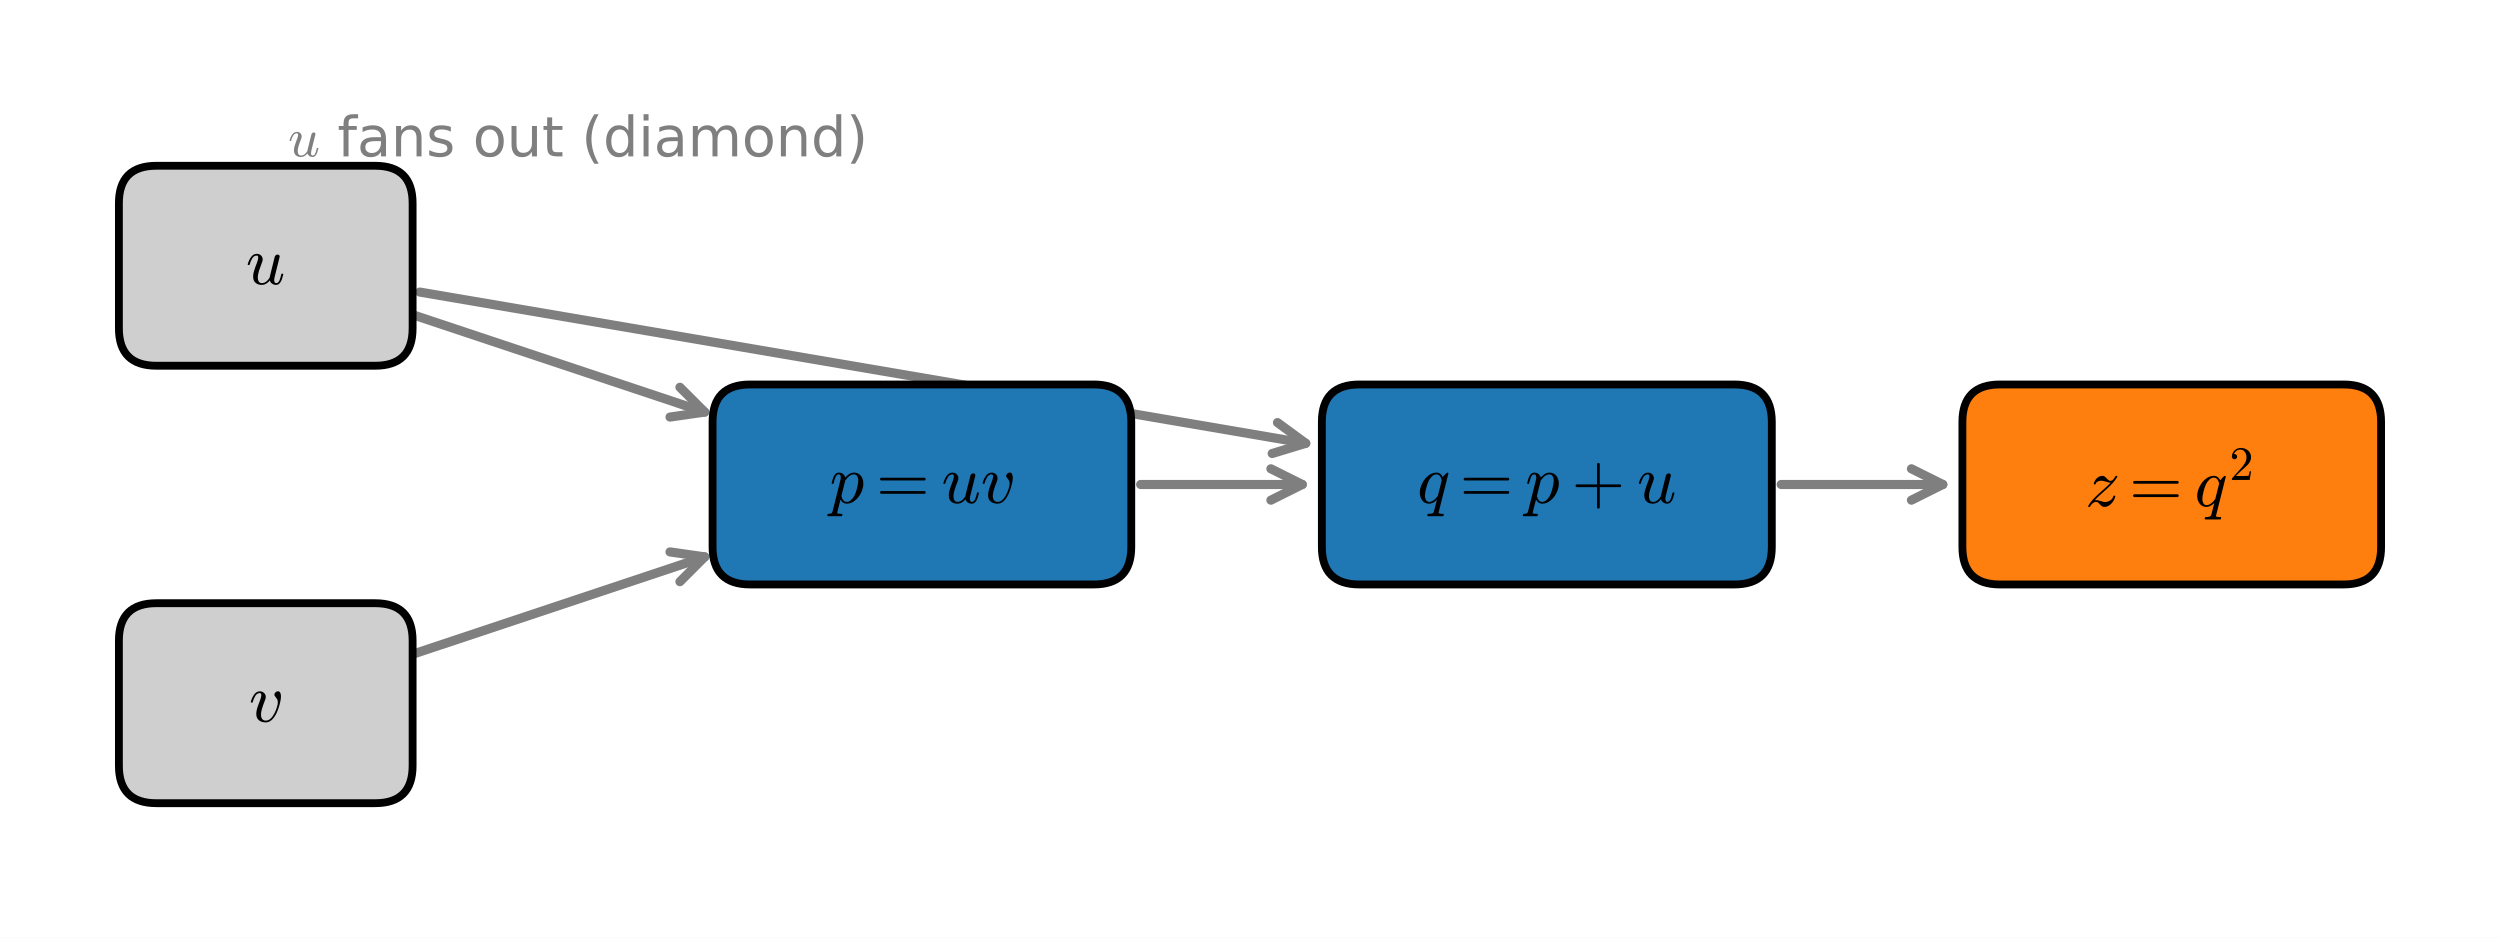
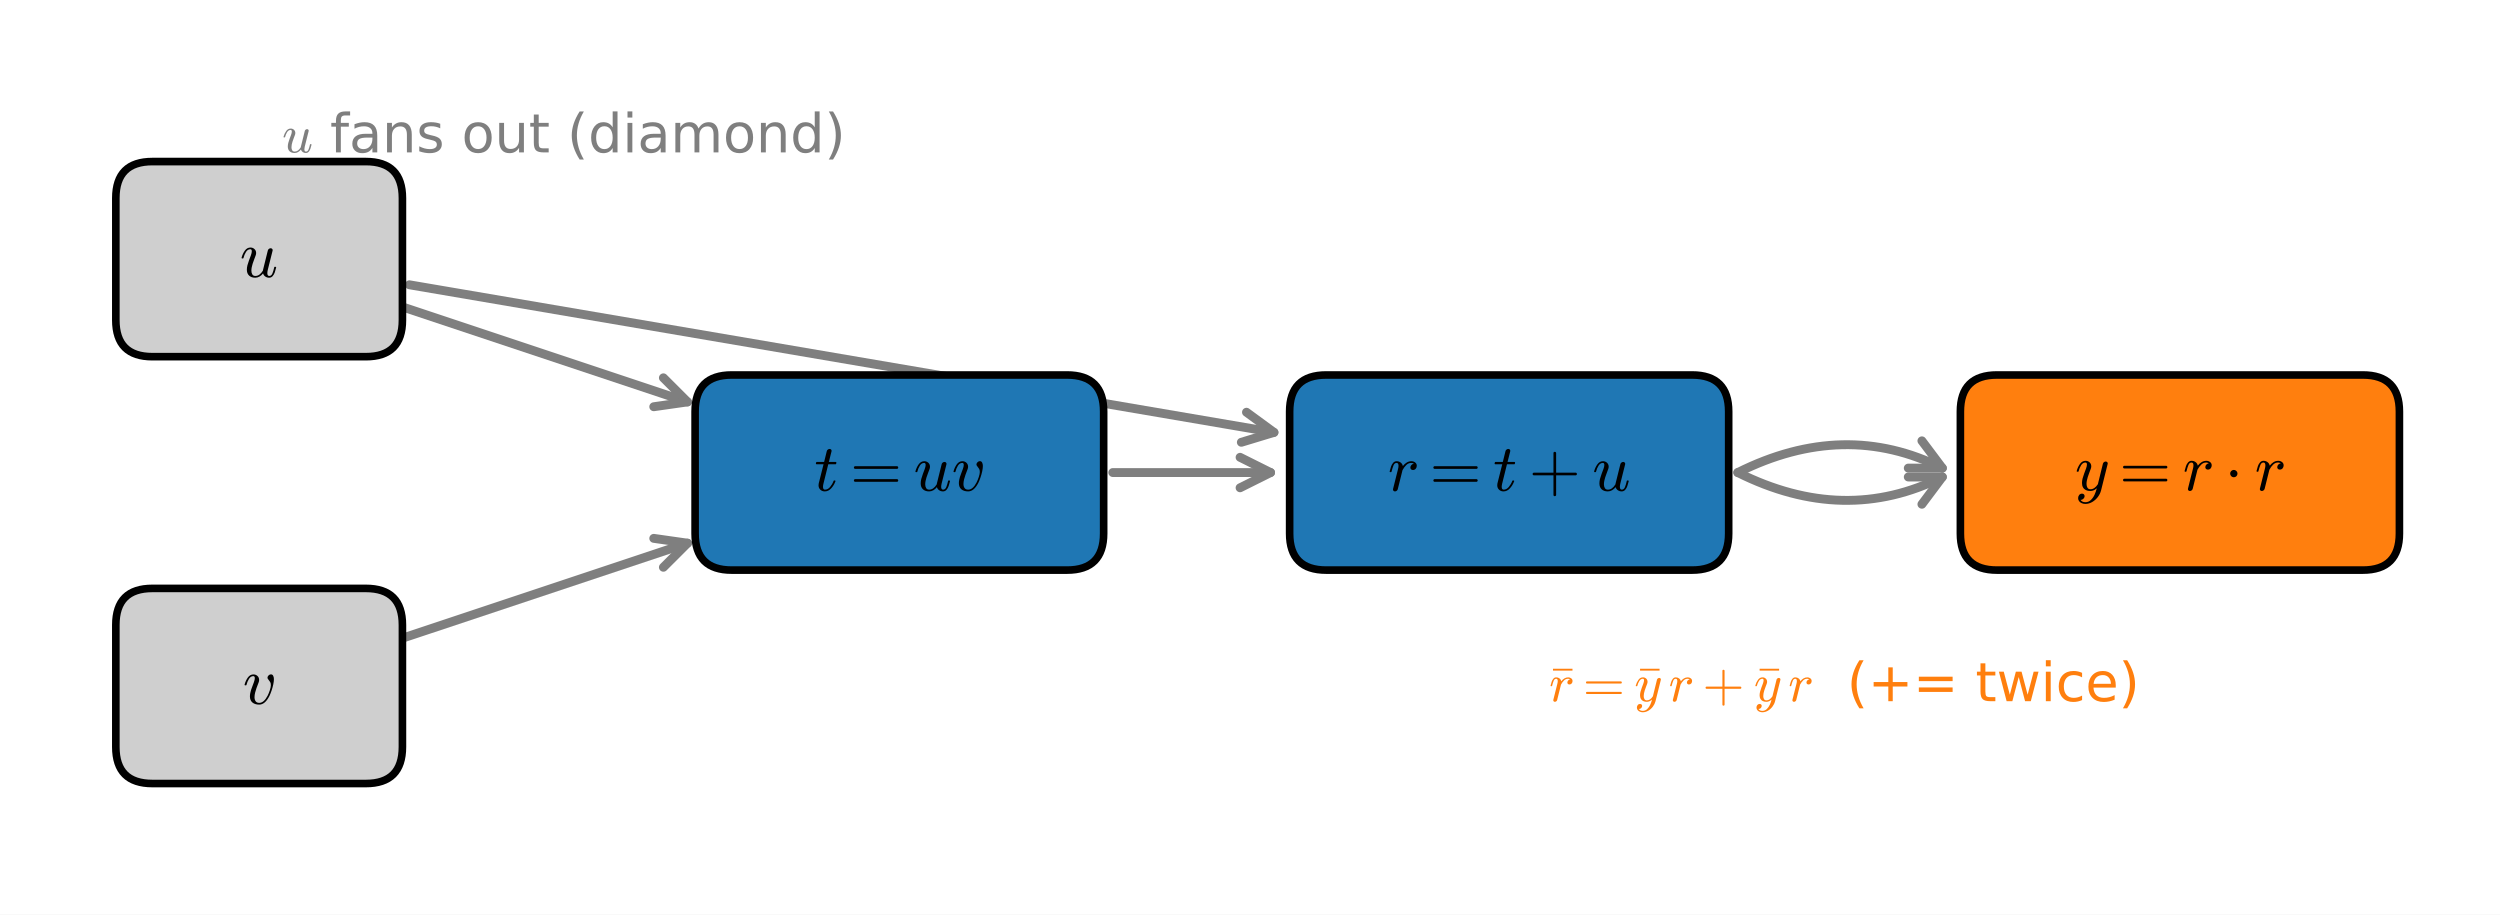
- <svg xmlns="http://www.w3.org/2000/svg" xmlns:xlink="http://www.w3.org/1999/xlink" width="382.68pt" height="143.537pt" viewBox="0 0 382.68 143.537" version="1.1">
+ <svg xmlns="http://www.w3.org/2000/svg" xmlns:xlink="http://www.w3.org/1999/xlink" width="393.84pt" height="144.082pt" viewBox="0 0 393.84 144.082" version="1.1">
  <defs>
    <style type="text/css">*{stroke-linejoin: round; stroke-linecap: butt}</style>
  </defs>
  <g id="figure_1">
    <g id="patch_1">
-       <path d="M 0 143.537  L 382.68 143.537  L 382.68 0  L 0 0  z " style="fill: #ffffff" />
+       <path d="M 0 144.082  L 393.84 144.082  L 393.84 0  L 0 0  z " style="fill: #ffffff" />
    </g>
    <g id="axes_1">
      <g id="patch_2">
-         <path d="M 63.367 48.242  Q 86.363 55.908 107.873 63.078  " style="fill: none; stroke: #7f7f7f; stroke-width: 1.4; stroke-linecap: round" />
-         <path d="M 104.078 59.283  L 107.873 63.078  L 102.561 63.837  " style="fill: none; stroke: #7f7f7f; stroke-width: 1.4; stroke-linecap: round" />
+         <path d="M 63.604 48.416  Q 86.697 56.113 108.304 63.316  " style="fill: none; stroke: #7f7f7f; stroke-width: 1.4; stroke-linecap: round" />
+         <path d="M 104.509 59.521  L 108.304 63.316  L 102.992 64.075  " style="fill: none; stroke: #7f7f7f; stroke-width: 1.4; stroke-linecap: round" />
      </g>
      <g id="patch_3">
-         <path d="M 63.367 100.078  Q 86.363 92.412 107.873 85.242  " style="fill: none; stroke: #7f7f7f; stroke-width: 1.4; stroke-linecap: round" />
-         <path d="M 102.561 84.483  L 107.873 85.242  L 104.078 89.037  " style="fill: none; stroke: #7f7f7f; stroke-width: 1.4; stroke-linecap: round" />
+         <path d="M 63.604 100.47  Q 86.697 92.772 108.304 85.569  " style="fill: none; stroke: #7f7f7f; stroke-width: 1.4; stroke-linecap: round" />
+         <path d="M 102.992 84.811  L 108.304 85.569  L 104.509 89.364  " style="fill: none; stroke: #7f7f7f; stroke-width: 1.4; stroke-linecap: round" />
      </g>
      <g id="patch_4">
-         <path d="M 174.6 74.16  Q 187.753 74.16 199.34 74.16  " style="fill: none; stroke: #7f7f7f; stroke-width: 1.4; stroke-linecap: round" />
-         <path d="M 194.54 71.76  L 199.34 74.16  L 194.54 76.56  " style="fill: none; stroke: #7f7f7f; stroke-width: 1.4; stroke-linecap: round" />
+         <path d="M 175.306 74.443  Q 188.515 74.443 200.158 74.443  " style="fill: none; stroke: #7f7f7f; stroke-width: 1.4; stroke-linecap: round" />
+         <path d="M 195.358 72.043  L 200.158 74.443  L 195.358 76.843  " style="fill: none; stroke: #7f7f7f; stroke-width: 1.4; stroke-linecap: round" />
      </g>
      <g id="patch_5">
-         <path d="M 64.253 44.705  Q 132.835 56.414 199.874 67.86  " style="fill: none; stroke: #7f7f7f; stroke-width: 1.4; stroke-linecap: round" />
-         <path d="M 195.547 64.686  L 199.874 67.86  L 194.739 69.417  " style="fill: none; stroke: #7f7f7f; stroke-width: 1.4; stroke-linecap: round" />
+         <path d="M 64.494 44.863  Q 133.365 56.621 200.694 68.117  " style="fill: none; stroke: #7f7f7f; stroke-width: 1.4; stroke-linecap: round" />
+         <path d="M 196.366 64.943  L 200.694 68.117  L 195.558 69.675  " style="fill: none; stroke: #7f7f7f; stroke-width: 1.4; stroke-linecap: round" />
      </g>
      <g id="patch_6">
-         <path d="M 272.649 74.16  Q 285.801 74.16 297.389 74.16  " style="fill: none; stroke: #7f7f7f; stroke-width: 1.4; stroke-linecap: round" />
-         <path d="M 292.589 71.76  L 297.389 74.16  L 292.589 76.56  " style="fill: none; stroke: #7f7f7f; stroke-width: 1.4; stroke-linecap: round" />
+         <path d="M 273.769 74.443  Q 290.579 82.848 305.99 75.143  " style="fill: none; stroke: #7f7f7f; stroke-width: 1.4; stroke-linecap: round" />
+         <path d="M 300.623 75.143  L 305.99 75.143  L 302.77 79.436  " style="fill: none; stroke: #7f7f7f; stroke-width: 1.4; stroke-linecap: round" />
      </g>
      <g id="patch_7">
-         <path d="M 23.94 55.985  L 57.42 55.985  Q 63.159 55.985 63.159 50.246  L 63.159 31.114  Q 63.159 25.375 57.42 25.375  L 23.94 25.375  Q 18.201 25.375 18.201 31.114  L 18.201 50.246  Q 18.201 55.985 23.94 55.985  z " clip-path="url(#pde22880551)" style="fill: #cfcfcf; stroke: #000000; stroke-width: 1.2; stroke-linejoin: miter" />
+         <path d="M 273.769 74.443  Q 290.579 66.037 305.99 73.743  " style="fill: none; stroke: #7f7f7f; stroke-width: 1.4; stroke-linecap: round" />
+         <path d="M 302.77 69.449  L 305.99 73.743  L 300.623 73.743  " style="fill: none; stroke: #7f7f7f; stroke-width: 1.4; stroke-linecap: round" />
      </g>
      <g id="patch_8">
-         <path d="M 23.94 122.945  L 57.42 122.945  Q 63.159 122.945 63.159 117.206  L 63.159 98.074  Q 63.159 92.335 57.42 92.335  L 23.94 92.335  Q 18.201 92.335 18.201 98.074  L 18.201 117.206  Q 18.201 122.945 23.94 122.945  z " clip-path="url(#pde22880551)" style="fill: #cfcfcf; stroke: #000000; stroke-width: 1.2; stroke-linejoin: miter" />
+         <path d="M 24.011 56.191  L 57.632 56.191  Q 63.396 56.191 63.396 50.427  L 63.396 31.215  Q 63.396 25.452 57.632 25.452  L 24.011 25.452  Q 18.247 25.452 18.247 31.215  L 18.247 50.427  Q 18.247 56.191 24.011 56.191  z " clip-path="url(#pdd368ff829)" style="fill: #cfcfcf; stroke: #000000; stroke-width: 1.2; stroke-linejoin: miter" />
      </g>
      <g id="patch_9">
-         <path d="M 114.814 89.465  L 167.426 89.465  Q 173.165 89.465 173.165 83.726  L 173.165 64.594  Q 173.165 58.855 167.426 58.855  L 114.814 58.855  Q 109.075 58.855 109.075 64.594  L 109.075 83.726  Q 109.075 89.465 114.814 89.465  z " clip-path="url(#pde22880551)" style="fill: #1f77b4; stroke: #000000; stroke-width: 1.2; stroke-linejoin: miter" />
+         <path d="M 24.011 123.434  L 57.632 123.434  Q 63.396 123.434 63.396 117.67  L 63.396 98.458  Q 63.396 92.694 57.632 92.694  L 24.011 92.694  Q 18.247 92.694 18.247 98.458  L 18.247 117.67  Q 18.247 123.434 24.011 123.434  z " clip-path="url(#pdd368ff829)" style="fill: #cfcfcf; stroke: #000000; stroke-width: 1.2; stroke-linejoin: miter" />
      </g>
      <g id="patch_10">
-         <path d="M 208.08 89.465  L 265.474 89.465  Q 271.214 89.465 271.214 83.726  L 271.214 64.594  Q 271.214 58.855 265.474 58.855  L 208.08 58.855  Q 202.341 58.855 202.341 64.594  L 202.341 83.726  Q 202.341 89.465 208.08 89.465  z " clip-path="url(#pde22880551)" style="fill: #1f77b4; stroke: #000000; stroke-width: 1.2; stroke-linejoin: miter" />
+         <path d="M 115.268 89.812  L 168.102 89.812  Q 173.865 89.812 173.865 84.049  L 173.865 64.836  Q 173.865 59.073 168.102 59.073  L 115.268 59.073  Q 109.505 59.073 109.505 64.836  L 109.505 84.049  Q 109.505 89.812 115.268 89.812  z " clip-path="url(#pdd368ff829)" style="fill: #1f77b4; stroke: #000000; stroke-width: 1.2; stroke-linejoin: miter" />
      </g>
      <g id="patch_11">
-         <path d="M 306.129 89.465  L 358.74 89.465  Q 364.479 89.465 364.479 83.726  L 364.479 64.594  Q 364.479 58.855 358.74 58.855  L 306.129 58.855  Q 300.389 58.855 300.389 64.594  L 300.389 83.726  Q 300.389 89.465 306.129 89.465  z " clip-path="url(#pde22880551)" style="fill: #ff7f0e; stroke: #000000; stroke-width: 1.2; stroke-linejoin: miter" />
+         <path d="M 208.928 89.812  L 266.564 89.812  Q 272.328 89.812 272.328 84.049  L 272.328 64.836  Q 272.328 59.073 266.564 59.073  L 208.928 59.073  Q 203.164 59.073 203.164 64.836  L 203.164 84.049  Q 203.164 89.812 208.928 89.812  z " clip-path="url(#pdd368ff829)" style="fill: #1f77b4; stroke: #000000; stroke-width: 1.2; stroke-linejoin: miter" />
+       </g>
+       <g id="patch_12">
+         <path d="M 314.594 89.812  L 372.231 89.812  Q 377.995 89.812 377.995 84.049  L 377.995 64.836  Q 377.995 59.073 372.231 59.073  L 314.594 59.073  Q 308.831 59.073 308.831 64.836  L 308.831 84.049  Q 308.831 89.812 314.594 89.812  z " clip-path="url(#pdd368ff829)" style="fill: #ff7f0e; stroke: #000000; stroke-width: 1.2; stroke-linejoin: miter" />
      </g>
      <g id="text_1">
-         <g style="fill: #7f7f7f" transform="translate(44.09607 23.94) scale(0.085 -0.085)">
+         <g style="fill: #7f7f7f" transform="translate(44.43915 24.01063) scale(0.085 -0.085)">
          <defs>
            <path id="Cmmi10-75" d="M 678 697  Q 678 906 734 1126  Q 791 1347 892 1617  Q 994 1888 1069 2088  Q 1153 2322 1153 2472  Q 1153 2663 1013 2663  Q 759 2663 595 2402  Q 431 2141 353 1819  Q 341 1778 300 1778  L 225 1778  Q 172 1778 172 1838  L 172 1856  Q 275 2238 487 2533  Q 700 2828 1025 2828  Q 1253 2828 1411 2678  Q 1569 2528 1569 2297  Q 1569 2178 1516 2047  Q 1488 1969 1388 1706  Q 1288 1444 1234 1272  Q 1181 1100 1147 934  Q 1113 769 1113 603  Q 1113 391 1203 244  Q 1294 97 1497 97  Q 1906 97 2216 603  Q 2222 628 2226 651  Q 2231 675 2234 697  L 2694 2553  Q 2716 2638 2794 2698  Q 2872 2759 2963 2759  Q 3041 2759 3098 2709  Q 3156 2659 3156 2578  Q 3156 2541 3150 2528  L 2688 684  Q 2644 494 2644 372  Q 2644 97 2828 97  Q 3034 97 3136 351  Q 3238 606 3309 941  Q 3322 978 3359 978  L 3438 978  Q 3463 978 3478 956  Q 3494 934 3494 916  Q 3425 641 3361 444  Q 3297 247 3159 87  Q 3022 -72 2816 -72  Q 2613 -72 2452 39  Q 2291 150 2234 341  Q 2088 153 1894 40  Q 1700 -72 1484 -72  Q 1116 -72 897 129  Q 678 331 678 697  z " transform="scale(0.015625)" />
            <path id="DejaVuSans-20" transform="scale(0.015625)" />
            <path id="DejaVuSans-66" d="M 2375 4863  L 2375 4384  L 1825 4384  Q 1516 4384 1395 4259  Q 1275 4134 1275 3809  L 1275 3500  L 2222 3500  L 2222 3053  L 1275 3053  L 1275 0  L 697 0  L 697 3053  L 147 3053  L 147 3500  L 697 3500  L 697 3744  Q 697 4328 969 4595  Q 1241 4863 1831 4863  L 2375 4863  z " transform="scale(0.015625)" />
            <path id="DejaVuSans-61" d="M 2194 1759  Q 1497 1759 1228 1600  Q 959 1441 959 1056  Q 959 750 1161 570  Q 1363 391 1709 391  Q 2188 391 2477 730  Q 2766 1069 2766 1631  L 2766 1759  L 2194 1759  z M 3341 1997  L 3341 0  L 2766 0  L 2766 531  Q 2569 213 2275 61  Q 1981 -91 1556 -91  Q 1019 -91 701 211  Q 384 513 384 1019  Q 384 1609 779 1909  Q 1175 2209 1959 2209  L 2766 2209  L 2766 2266  Q 2766 2663 2505 2880  Q 2244 3097 1772 3097  Q 1472 3097 1187 3025  Q 903 2953 641 2809  L 641 3341  Q 956 3463 1253 3523  Q 1550 3584 1831 3584  Q 2591 3584 2966 3190  Q 3341 2797 3341 1997  z " transform="scale(0.015625)" />
            <path id="DejaVuSans-6e" d="M 3513 2113  L 3513 0  L 2938 0  L 2938 2094  Q 2938 2591 2744 2837  Q 2550 3084 2163 3084  Q 1697 3084 1428 2787  Q 1159 2491 1159 1978  L 1159 0  L 581 0  L 581 3500  L 1159 3500  L 1159 2956  Q 1366 3272 1645 3428  Q 1925 3584 2291 3584  Q 2894 3584 3203 3211  Q 3513 2838 3513 2113  z " transform="scale(0.015625)" />
            <path id="DejaVuSans-73" d="M 2834 3397  L 2834 2853  Q 2591 2978 2328 3040  Q 2066 3103 1784 3103  Q 1356 3103 1142 2972  Q 928 2841 928 2578  Q 928 2378 1081 2264  Q 1234 2150 1697 2047  L 1894 2003  Q 2506 1872 2764 1633  Q 3022 1394 3022 966  Q 3022 478 2636 193  Q 2250 -91 1575 -91  Q 1294 -91 989 -36  Q 684 19 347 128  L 347 722  Q 666 556 975 473  Q 1284 391 1588 391  Q 1994 391 2212 530  Q 2431 669 2431 922  Q 2431 1156 2273 1281  Q 2116 1406 1581 1522  L 1381 1569  Q 847 1681 609 1914  Q 372 2147 372 2553  Q 372 3047 722 3315  Q 1072 3584 1716 3584  Q 2034 3584 2315 3537  Q 2597 3491 2834 3397  z " transform="scale(0.015625)" />
            <path id="DejaVuSans-6f" d="M 1959 3097  Q 1497 3097 1228 2736  Q 959 2375 959 1747  Q 959 1119 1226 758  Q 1494 397 1959 397  Q 2419 397 2687 759  Q 2956 1122 2956 1747  Q 2956 2369 2687 2733  Q 2419 3097 1959 3097  z M 1959 3584  Q 2709 3584 3137 3096  Q 3566 2609 3566 1747  Q 3566 888 3137 398  Q 2709 -91 1959 -91  Q 1206 -91 779 398  Q 353 888 353 1747  Q 353 2609 779 3096  Q 1206 3584 1959 3584  z " transform="scale(0.015625)" />
            <path id="DejaVuSans-75" d="M 544 1381  L 544 3500  L 1119 3500  L 1119 1403  Q 1119 906 1312 657  Q 1506 409 1894 409  Q 2359 409 2629 706  Q 2900 1003 2900 1516  L 2900 3500  L 3475 3500  L 3475 0  L 2900 0  L 2900 538  Q 2691 219 2414 64  Q 2138 -91 1772 -91  Q 1169 -91 856 284  Q 544 659 544 1381  z M 1991 3584  L 1991 3584  z " transform="scale(0.015625)" />
            <path id="DejaVuSans-74" d="M 1172 4494  L 1172 3500  L 2356 3500  L 2356 3053  L 1172 3053  L 1172 1153  Q 1172 725 1289 603  Q 1406 481 1766 481  L 2356 481  L 2356 0  L 1766 0  Q 1100 0 847 248  Q 594 497 594 1153  L 594 3053  L 172 3053  L 172 3500  L 594 3500  L 594 4494  L 1172 4494  z " transform="scale(0.015625)" />
            <path id="DejaVuSans-28" d="M 1984 4856  Q 1566 4138 1362 3434  Q 1159 2731 1159 2009  Q 1159 1288 1364 580  Q 1569 -128 1984 -844  L 1484 -844  Q 1016 -109 783 600  Q 550 1309 550 2009  Q 550 2706 781 3412  Q 1013 4119 1484 4856  L 1984 4856  z " transform="scale(0.015625)" />
            <path id="DejaVuSans-64" d="M 2906 2969  L 2906 4863  L 3481 4863  L 3481 0  L 2906 0  L 2906 525  Q 2725 213 2448 61  Q 2172 -91 1784 -91  Q 1150 -91 751 415  Q 353 922 353 1747  Q 353 2572 751 3078  Q 1150 3584 1784 3584  Q 2172 3584 2448 3432  Q 2725 3281 2906 2969  z M 947 1747  Q 947 1113 1208 752  Q 1469 391 1925 391  Q 2381 391 2643 752  Q 2906 1113 2906 1747  Q 2906 2381 2643 2742  Q 2381 3103 1925 3103  Q 1469 3103 1208 2742  Q 947 2381 947 1747  z " transform="scale(0.015625)" />
            <path id="DejaVuSans-69" d="M 603 3500  L 1178 3500  L 1178 0  L 603 0  L 603 3500  z M 603 4863  L 1178 4863  L 1178 4134  L 603 4134  L 603 4863  z " transform="scale(0.015625)" />
            <path id="DejaVuSans-6d" d="M 3328 2828  Q 3544 3216 3844 3400  Q 4144 3584 4550 3584  Q 5097 3584 5394 3201  Q 5691 2819 5691 2113  L 5691 0  L 5113 0  L 5113 2094  Q 5113 2597 4934 2840  Q 4756 3084 4391 3084  Q 3944 3084 3684 2787  Q 3425 2491 3425 1978  L 3425 0  L 2847 0  L 2847 2094  Q 2847 2600 2669 2842  Q 2491 3084 2119 3084  Q 1678 3084 1418 2786  Q 1159 2488 1159 1978  L 1159 0  L 581 0  L 581 3500  L 1159 3500  L 1159 2956  Q 1356 3278 1631 3431  Q 1906 3584 2284 3584  Q 2666 3584 2933 3390  Q 3200 3197 3328 2828  z " transform="scale(0.015625)" />
            <path id="DejaVuSans-29" d="M 513 4856  L 1013 4856  Q 1481 4119 1714 3412  Q 1947 2706 1947 2009  Q 1947 1309 1714 600  Q 1481 -109 1013 -844  L 513 -844  Q 928 -128 1133 580  Q 1338 1288 1338 2009  Q 1338 2731 1133 3434  Q 928 4138 513 4856  z " transform="scale(0.015625)" />
          </defs>
          <use xlink:href="#Cmmi10-75" transform="translate(0 0.015625)" />
          <use xlink:href="#DejaVuSans-20" transform="translate(57.17773 0.015625)" />
          <use xlink:href="#DejaVuSans-66" transform="translate(88.96484 0.015625)" />
          <use xlink:href="#DejaVuSans-61" transform="translate(124.1699 0.015625)" />
          <use xlink:href="#DejaVuSans-6e" transform="translate(185.4492 0.015625)" />
          <use xlink:href="#DejaVuSans-73" transform="translate(248.8281 0.015625)" />
          <use xlink:href="#DejaVuSans-20" transform="translate(300.9277 0.015625)" />
          <use xlink:href="#DejaVuSans-6f" transform="translate(332.7148 0.015625)" />
          <use xlink:href="#DejaVuSans-75" transform="translate(393.8965 0.015625)" />
          <use xlink:href="#DejaVuSans-74" transform="translate(457.2754 0.015625)" />
          <use xlink:href="#DejaVuSans-20" transform="translate(496.4844 0.015625)" />
          <use xlink:href="#DejaVuSans-28" transform="translate(528.2715 0.015625)" />
          <use xlink:href="#DejaVuSans-64" transform="translate(567.2852 0.015625)" />
          <use xlink:href="#DejaVuSans-69" transform="translate(630.7617 0.015625)" />
          <use xlink:href="#DejaVuSans-61" transform="translate(658.5449 0.015625)" />
          <use xlink:href="#DejaVuSans-6d" transform="translate(719.8242 0.015625)" />
          <use xlink:href="#DejaVuSans-6f" transform="translate(817.2363 0.015625)" />
          <use xlink:href="#DejaVuSans-6e" transform="translate(878.418 0.015625)" />
          <use xlink:href="#DejaVuSans-64" transform="translate(941.7969 0.015625)" />
          <use xlink:href="#DejaVuSans-29" transform="translate(1005.273 0.015625)" />
        </g>
      </g>
      <g id="text_2">
-         <g transform="translate(37.635 43.57734) scale(0.105 -0.105)">
+         <g style="fill: #ff7f0e" transform="translate(244.0417 110.4653) scale(0.085 -0.085)">
+           <defs>
+             <path id="Cmr10-b9" d="M 441 3553  L 441 3775  L 2753 3775  L 2753 3553  L 441 3553  z " transform="scale(0.015625)" />
+             <path id="Cmmi10-72" d="M 494 109  Q 494 147 500 166  L 978 2075  Q 1025 2253 1025 2388  Q 1025 2663 838 2663  Q 638 2663 541 2423  Q 444 2184 353 1819  Q 353 1800 334 1789  Q 316 1778 300 1778  L 225 1778  Q 203 1778 187 1801  Q 172 1825 172 1844  Q 241 2122 305 2315  Q 369 2509 505 2668  Q 641 2828 844 2828  Q 1066 2828 1233 2700  Q 1400 2572 1441 2363  Q 1603 2575 1811 2701  Q 2019 2828 2266 2828  Q 2469 2828 2623 2709  Q 2778 2591 2778 2388  Q 2778 2225 2676 2104  Q 2575 1984 2406 1984  Q 2303 1984 2233 2048  Q 2163 2113 2163 2216  Q 2163 2356 2266 2467  Q 2369 2578 2503 2578  Q 2400 2663 2253 2663  Q 1978 2663 1775 2467  Q 1572 2272 1409 1972  L 953 141  Q 931 53 854 -9  Q 778 -72 684 -72  Q 606 -72 550 -22  Q 494 28 494 109  z " transform="scale(0.015625)" />
+             <path id="Cmr10-3d" d="M 481 850  Q 428 850 393 890  Q 359 931 359 978  Q 359 1031 393 1068  Q 428 1106 481 1106  L 4500 1106  Q 4547 1106 4581 1068  Q 4616 1031 4616 978  Q 4616 931 4581 890  Q 4547 850 4500 850  L 481 850  z M 481 2094  Q 428 2094 393 2131  Q 359 2169 359 2222  Q 359 2269 393 2309  Q 428 2350 481 2350  L 4500 2350  Q 4547 2350 4581 2309  Q 4616 2269 4616 2222  Q 4616 2169 4581 2131  Q 4547 2094 4500 2094  L 481 2094  z " transform="scale(0.015625)" />
+             <path id="Cmmi10-79" d="M 538 -916  Q 672 -1147 1006 -1147  Q 1309 -1147 1531 -934  Q 1753 -722 1889 -420  Q 2025 -119 2100 197  Q 1816 -72 1484 -72  Q 1231 -72 1053 15  Q 875 103 776 276  Q 678 450 678 697  Q 678 906 734 1126  Q 791 1347 892 1617  Q 994 1888 1069 2088  Q 1153 2322 1153 2472  Q 1153 2663 1013 2663  Q 759 2663 595 2402  Q 431 2141 353 1819  Q 341 1778 300 1778  L 225 1778  Q 172 1778 172 1838  L 172 1856  Q 275 2238 487 2533  Q 700 2828 1025 2828  Q 1253 2828 1411 2678  Q 1569 2528 1569 2297  Q 1569 2178 1516 2047  Q 1488 1969 1388 1706  Q 1288 1444 1234 1272  Q 1181 1100 1147 934  Q 1113 769 1113 603  Q 1113 391 1203 244  Q 1294 97 1491 97  Q 1888 97 2203 581  L 2688 2553  Q 2709 2638 2787 2698  Q 2866 2759 2956 2759  Q 3034 2759 3092 2709  Q 3150 2659 3150 2578  Q 3150 2541 3144 2528  L 2509 -19  Q 2425 -347 2200 -647  Q 1975 -947 1658 -1130  Q 1341 -1313 997 -1313  Q 831 -1313 668 -1248  Q 506 -1184 406 -1056  Q 306 -928 306 -756  Q 306 -581 409 -453  Q 513 -325 684 -325  Q 788 -325 858 -389  Q 928 -453 928 -556  Q 928 -703 818 -812  Q 709 -922 563 -922  Q 556 -919 550 -917  Q 544 -916 538 -916  z " transform="scale(0.015625)" />
+             <path id="Cmr10-2b" d="M 481 1472  Q 428 1472 393 1512  Q 359 1553 359 1600  Q 359 1647 393 1687  Q 428 1728 481 1728  L 2363 1728  L 2363 3616  Q 2363 3666 2400 3698  Q 2438 3731 2491 3731  Q 2538 3731 2578 3698  Q 2619 3666 2619 3616  L 2619 1728  L 4500 1728  Q 4547 1728 4581 1687  Q 4616 1647 4616 1600  Q 4616 1553 4581 1512  Q 4547 1472 4500 1472  L 2619 1472  L 2619 -416  Q 2619 -466 2578 -498  Q 2538 -531 2491 -531  Q 2438 -531 2400 -498  Q 2363 -466 2363 -416  L 2363 1472  L 481 1472  z " transform="scale(0.015625)" />
+             <path id="DejaVuSans-2b" d="M 2944 4013  L 2944 2272  L 4684 2272  L 4684 1741  L 2944 1741  L 2944 0  L 2419 0  L 2419 1741  L 678 1741  L 678 2272  L 2419 2272  L 2419 4013  L 2944 4013  z " transform="scale(0.015625)" />
+             <path id="DejaVuSans-3d" d="M 678 2906  L 4684 2906  L 4684 2381  L 678 2381  L 678 2906  z M 678 1631  L 4684 1631  L 4684 1100  L 678 1100  L 678 1631  z " transform="scale(0.015625)" />
+             <path id="DejaVuSans-77" d="M 269 3500  L 844 3500  L 1563 769  L 2278 3500  L 2956 3500  L 3675 769  L 4391 3500  L 4966 3500  L 4050 0  L 3372 0  L 2619 2869  L 1863 0  L 1184 0  L 269 3500  z " transform="scale(0.015625)" />
+             <path id="DejaVuSans-63" d="M 3122 3366  L 3122 2828  Q 2878 2963 2633 3030  Q 2388 3097 2138 3097  Q 1578 3097 1268 2742  Q 959 2388 959 1747  Q 959 1106 1268 751  Q 1578 397 2138 397  Q 2388 397 2633 464  Q 2878 531 3122 666  L 3122 134  Q 2881 22 2623 -34  Q 2366 -91 2075 -91  Q 1284 -91 818 406  Q 353 903 353 1747  Q 353 2603 823 3093  Q 1294 3584 2113 3584  Q 2378 3584 2631 3529  Q 2884 3475 3122 3366  z " transform="scale(0.015625)" />
+             <path id="DejaVuSans-65" d="M 3597 1894  L 3597 1613  L 953 1613  Q 991 1019 1311 708  Q 1631 397 2203 397  Q 2534 397 2845 478  Q 3156 559 3463 722  L 3463 178  Q 3153 47 2828 -22  Q 2503 -91 2169 -91  Q 1331 -91 842 396  Q 353 884 353 1716  Q 353 2575 817 3079  Q 1281 3584 2069 3584  Q 2775 3584 3186 3129  Q 3597 2675 3597 1894  z M 3022 2063  Q 3016 2534 2758 2815  Q 2500 3097 2075 3097  Q 1594 3097 1305 2825  Q 1016 2553 972 2059  L 3022 2063  z " transform="scale(0.015625)" />
+           </defs>
+           <use xlink:href="#Cmr10-b9" transform="translate(0.289062 1.1875)" />
+           <use xlink:href="#Cmmi10-72" transform="translate(0 0.015625)" />
+           <use xlink:href="#Cmr10-3d" transform="translate(62.67578 0.015625)" />
+           <use xlink:href="#Cmr10-b9" transform="translate(161.6621 1.1875)" />
+           <use xlink:href="#Cmmi10-79" transform="translate(157.9199 0.015625)" />
+           <use xlink:href="#Cmmi10-72" transform="translate(221.5758 0.015625)" />
+           <use xlink:href="#Cmr10-2b" transform="translate(284.2516 0.015625)" />
+           <use xlink:href="#Cmr10-b9" transform="translate(383.2379 1.1875)" />
+           <use xlink:href="#Cmmi10-79" transform="translate(379.4957 0.015625)" />
+           <use xlink:href="#Cmmi10-72" transform="translate(443.1516 0.015625)" />
+           <use xlink:href="#DejaVuSans-20" transform="translate(488.2688 0.015625)" />
+           <use xlink:href="#DejaVuSans-20" transform="translate(520.0559 0.015625)" />
+           <use xlink:href="#DejaVuSans-28" transform="translate(551.843 0.015625)" />
+           <use xlink:href="#DejaVuSans-2b" transform="translate(590.8567 0.015625)" />
+           <use xlink:href="#DejaVuSans-3d" transform="translate(674.6458 0.015625)" />
+           <use xlink:href="#DejaVuSans-20" transform="translate(758.4348 0.015625)" />
+           <use xlink:href="#DejaVuSans-74" transform="translate(790.2219 0.015625)" />
+           <use xlink:href="#DejaVuSans-77" transform="translate(829.4309 0.015625)" />
+           <use xlink:href="#DejaVuSans-69" transform="translate(911.218 0.015625)" />
+           <use xlink:href="#DejaVuSans-63" transform="translate(939.0012 0.015625)" />
+           <use xlink:href="#DejaVuSans-65" transform="translate(993.9817 0.015625)" />
+           <use xlink:href="#DejaVuSans-29" transform="translate(1055.505 0.015625)" />
+         </g>
+       </g>
+       <g id="text_3">
+         <g transform="translate(37.77627 43.71861) scale(0.105 -0.105)">
          <use xlink:href="#Cmmi10-75" transform="translate(0 0.8125)" />
        </g>
      </g>
-       <g id="text_3">
-         <g transform="translate(38.1075 110.5373) scale(0.105 -0.105)">
+       <g id="text_4">
+         <g transform="translate(38.24877 110.9611) scale(0.105 -0.105)">
          <defs>
            <path id="Cmmi10-76" d="M 684 722  Q 684 866 718 1037  Q 753 1209 787 1320  Q 822 1431 944 1753  Q 1066 2075 1069 2088  Q 1153 2322 1153 2472  Q 1153 2663 1013 2663  Q 759 2663 595 2402  Q 431 2141 353 1819  Q 341 1778 300 1778  L 225 1778  Q 172 1778 172 1838  L 172 1856  Q 275 2238 487 2533  Q 700 2828 1025 2828  Q 1253 2828 1411 2678  Q 1569 2528 1569 2297  Q 1569 2178 1516 2047  Q 1391 1722 1319 1526  Q 1247 1331 1186 1089  Q 1125 847 1125 641  Q 1125 400 1236 248  Q 1347 97 1581 97  Q 2025 97 2381 781  Q 2494 1003 2594 1303  Q 2694 1603 2694 1791  Q 2694 1984 2631 2092  Q 2569 2200 2469 2317  Q 2369 2434 2369 2503  Q 2369 2628 2472 2731  Q 2575 2834 2700 2834  Q 2853 2834 2920 2693  Q 2988 2553 2988 2375  Q 2988 2163 2927 1869  Q 2866 1575 2758 1259  Q 2650 944 2559 763  Q 2138 -72 1575 -72  Q 1172 -72 928 129  Q 684 331 684 722  z " transform="scale(0.015625)" />
          </defs>
          <use xlink:href="#Cmmi10-76" transform="translate(0 0.71875)" />
        </g>
      </g>
-       <g id="text_4">
-         <g transform="translate(126.9975 77.05734) scale(0.105 -0.105)">
+       <g id="text_5">
+         <g transform="translate(128.2976 77.33988) scale(0.105 -0.105)">
          <defs>
-             <path id="Cmmi10-70" d="M -159 -1241  Q -219 -1241 -219 -1159  Q -197 -1019 -134 -1019  Q 66 -1019 145 -983  Q 225 -947 269 -800  L 991 2081  Q 1038 2200 1038 2388  Q 1038 2663 850 2663  Q 650 2663 553 2423  Q 456 2184 366 1819  Q 366 1778 313 1778  L 238 1778  Q 222 1778 203 1801  Q 184 1825 184 1844  Q 253 2122 317 2315  Q 381 2509 517 2668  Q 653 2828 856 2828  Q 1075 2828 1240 2704  Q 1406 2581 1453 2369  Q 1628 2572 1840 2700  Q 2053 2828 2278 2828  Q 2547 2828 2745 2684  Q 2944 2541 3044 2308  Q 3144 2075 3144 1806  Q 3144 1394 2933 953  Q 2722 513 2361 220  Q 2000 -72 1588 -72  Q 1400 -72 1248 34  Q 1097 141 1013 313  L 722 -825  Q 706 -919 703 -934  Q 703 -1019 1125 -1019  Q 1191 -1019 1191 -1100  Q 1169 -1184 1155 -1212  Q 1141 -1241 1081 -1241  L -159 -1241  z M 1594 97  Q 1816 97 2006 280  Q 2197 463 2316 691  Q 2403 863 2479 1111  Q 2556 1359 2612 1640  Q 2669 1922 2669 2088  Q 2669 2234 2630 2362  Q 2591 2491 2502 2577  Q 2413 2663 2266 2663  Q 2031 2663 1823 2495  Q 1616 2328 1447 2081  L 1447 2059  L 1094 647  Q 1138 419 1263 258  Q 1388 97 1594 97  z " transform="scale(0.015625)" />
-             <path id="Cmr10-3d" d="M 481 850  Q 428 850 393 890  Q 359 931 359 978  Q 359 1031 393 1068  Q 428 1106 481 1106  L 4500 1106  Q 4547 1106 4581 1068  Q 4616 1031 4616 978  Q 4616 931 4581 890  Q 4547 850 4500 850  L 481 850  z M 481 2094  Q 428 2094 393 2131  Q 359 2169 359 2222  Q 359 2269 393 2309  Q 428 2350 481 2350  L 4500 2350  Q 4547 2350 4581 2309  Q 4616 2269 4616 2222  Q 4616 2169 4581 2131  Q 4547 2094 4500 2094  L 481 2094  z " transform="scale(0.015625)" />
+             <path id="Cmmi10-74" d="M 397 519  Q 397 613 416 697  L 878 2534  L 206 2534  Q 141 2534 141 2619  Q 166 2759 225 2759  L 934 2759  L 1191 3803  Q 1216 3888 1291 3947  Q 1366 4006 1459 4006  Q 1541 4006 1595 3957  Q 1650 3909 1650 3828  Q 1650 3809 1648 3798  Q 1647 3788 1644 3775  L 1388 2759  L 2047 2759  Q 2113 2759 2113 2675  Q 2109 2659 2100 2621  Q 2091 2584 2075 2559  Q 2059 2534 2028 2534  L 1331 2534  L 872 684  Q 825 503 825 372  Q 825 97 1013 97  Q 1294 97 1511 361  Q 1728 625 1844 941  Q 1869 978 1894 978  L 1972 978  Q 1997 978 2012 961  Q 2028 944 2028 922  Q 2028 909 2022 903  Q 1881 516 1612 222  Q 1344 -72 997 -72  Q 744 -72 570 93  Q 397 259 397 519  z " transform="scale(0.015625)" />
          </defs>
-           <use xlink:href="#Cmmi10-70" transform="translate(0 0.71875)" />
-           <use xlink:href="#Cmr10-3d" transform="translate(67.85156 0.71875)" />
-           <use xlink:href="#Cmmi10-75" transform="translate(163.0957 0.71875)" />
-           <use xlink:href="#Cmmi10-76" transform="translate(220.2734 0.71875)" />
-         </g>
-       </g>
-       <g id="text_5">
-         <g transform="translate(216.9321 77.05734) scale(0.105 -0.105)">
-           <defs>
-             <path id="Cmmi10-71" d="M 941 -1159  Q 963 -1019 1025 -1019  Q 1256 -1019 1389 -981  Q 1522 -944 1563 -800  L 1838 288  Q 1472 -72 1106 -72  Q 703 -72 473 233  Q 244 538 244 953  Q 244 1363 455 1803  Q 666 2244 1027 2536  Q 1388 2828 1806 2828  Q 2000 2828 2156 2712  Q 2313 2597 2394 2406  Q 2431 2481 2601 2654  Q 2772 2828 2841 2828  Q 2913 2828 2913 2747  L 2016 -825  Q 2000 -919 1997 -934  Q 1997 -1019 2419 -1019  Q 2450 -1019 2467 -1044  Q 2484 -1069 2484 -1100  Q 2463 -1184 2448 -1212  Q 2434 -1241 2375 -1241  L 1006 -1241  Q 941 -1241 941 -1159  z M 1119 97  Q 1344 97 1558 267  Q 1772 438 1931 672  L 2291 2113  Q 2253 2338 2126 2500  Q 2000 2663 1791 2663  Q 1575 2663 1389 2486  Q 1203 2309 1075 2069  Q 950 1813 836 1366  Q 722 919 722 672  Q 722 450 817 273  Q 913 97 1119 97  z " transform="scale(0.015625)" />
-             <path id="Cmr10-2b" d="M 481 1472  Q 428 1472 393 1512  Q 359 1553 359 1600  Q 359 1647 393 1687  Q 428 1728 481 1728  L 2363 1728  L 2363 3616  Q 2363 3666 2400 3698  Q 2438 3731 2491 3731  Q 2538 3731 2578 3698  Q 2619 3666 2619 3616  L 2619 1728  L 4500 1728  Q 4547 1728 4581 1687  Q 4616 1647 4616 1600  Q 4616 1553 4581 1512  Q 4547 1472 4500 1472  L 2619 1472  L 2619 -416  Q 2619 -466 2578 -498  Q 2538 -531 2491 -531  Q 2438 -531 2400 -498  Q 2363 -466 2363 -416  L 2363 1472  L 481 1472  z " transform="scale(0.015625)" />
-           </defs>
-           <use xlink:href="#Cmmi10-71" transform="translate(0 0.703125)" />
-           <use xlink:href="#Cmr10-3d" transform="translate(62.13867 0.703125)" />
-           <use xlink:href="#Cmmi10-70" transform="translate(157.3828 0.703125)" />
-           <use xlink:href="#Cmr10-2b" transform="translate(225.2344 0.703125)" />
-           <use xlink:href="#Cmmi10-75" transform="translate(320.4785 0.703125)" />
+           <use xlink:href="#Cmmi10-74" transform="translate(0 0.40625)" />
+           <use xlink:href="#Cmr10-3d" transform="translate(53.64258 0.40625)" />
+           <use xlink:href="#Cmmi10-75" transform="translate(148.8867 0.40625)" />
+           <use xlink:href="#Cmmi10-76" transform="translate(206.0645 0.40625)" />
        </g>
      </g>
      <g id="text_6">
-         <g transform="translate(319.2043 77.48883) scale(0.105 -0.105)">
+         <g transform="translate(218.6358 77.33988) scale(0.105 -0.105)">
+           <use xlink:href="#Cmmi10-72" transform="translate(0 0.40625)" />
+           <use xlink:href="#Cmr10-3d" transform="translate(62.67578 0.40625)" />
+           <use xlink:href="#Cmmi10-74" transform="translate(157.9199 0.40625)" />
+           <use xlink:href="#Cmr10-2b" transform="translate(211.5625 0.40625)" />
+           <use xlink:href="#Cmmi10-75" transform="translate(306.8066 0.40625)" />
+         </g>
+       </g>
+       <g id="text_7">
+         <g transform="translate(326.8752 77.31855) scale(0.105 -0.105)">
          <defs>
-             <path id="Cmmi10-7a" d="M 313 -72  Q 263 -72 263 -13  Q 263 19 275 31  Q 447 328 689 598  Q 931 869 1239 1145  Q 1547 1422 1858 1700  Q 2169 1978 2363 2194  L 2338 2194  Q 2197 2194 1925 2284  Q 1653 2375 1497 2375  Q 1328 2375 1168 2301  Q 1009 2228 966 2075  Q 956 2028 916 2028  L 838 2028  Q 788 2028 788 2094  L 788 2113  Q 838 2300 952 2462  Q 1066 2625 1233 2726  Q 1400 2828 1581 2828  Q 1709 2828 1793 2770  Q 1878 2713 1990 2591  Q 2103 2469 2173 2416  Q 2244 2363 2350 2363  Q 2491 2363 2602 2491  Q 2713 2619 2822 2809  Q 2841 2828 2869 2828  L 2944 2828  Q 2966 2828 2980 2812  Q 2994 2797 2994 2772  Q 2994 2750 2981 2731  Q 2809 2434 2579 2176  Q 2350 1919 1979 1586  Q 1609 1253 1354 1023  Q 1100 794 878 550  Q 928 563 1013 563  Q 1169 563 1439 473  Q 1709 384 1856 384  Q 2016 384 2178 453  Q 2341 522 2459 647  Q 2578 772 2619 934  Q 2634 978 2669 978  L 2747 978  Q 2772 978 2787 958  Q 2803 938 2803 916  Q 2803 909 2797 897  Q 2738 653 2591 433  Q 2444 213 2230 70  Q 2016 -72 1772 -72  Q 1650 -72 1565 -15  Q 1481 41 1367 164  Q 1253 288 1181 342  Q 1109 397 1006 397  Q 688 397 434 -50  Q 413 -72 391 -72  L 313 -72  z " transform="scale(0.015625)" />
-             <path id="Cmr10-32" d="M 319 0  L 319 172  Q 319 188 331 206  L 1325 1306  Q 1550 1550 1690 1715  Q 1831 1881 1968 2097  Q 2106 2313 2186 2536  Q 2266 2759 2266 3009  Q 2266 3272 2169 3511  Q 2072 3750 1880 3894  Q 1688 4038 1416 4038  Q 1138 4038 916 3870  Q 694 3703 603 3438  Q 628 3444 672 3444  Q 816 3444 917 3347  Q 1019 3250 1019 3097  Q 1019 2950 917 2848  Q 816 2747 672 2747  Q 522 2747 420 2851  Q 319 2956 319 3097  Q 319 3338 409 3548  Q 500 3759 670 3923  Q 841 4088 1055 4175  Q 1269 4263 1509 4263  Q 1875 4263 2190 4108  Q 2506 3953 2690 3670  Q 2875 3388 2875 3009  Q 2875 2731 2753 2481  Q 2631 2231 2440 2026  Q 2250 1822 1953 1562  Q 1656 1303 1563 1216  L 838 519  L 1453 519  Q 1906 519 2211 526  Q 2516 534 2534 550  Q 2609 631 2688 1141  L 2875 1141  L 2694 0  L 319 0  z " transform="scale(0.015625)" />
+             <path id="Cmsy10-a2" d="M 538 1600  Q 538 1691 584 1772  Q 631 1853 714 1903  Q 797 1953 891 1953  Q 981 1953 1064 1903  Q 1147 1853 1194 1772  Q 1241 1691 1241 1600  Q 1241 1456 1139 1351  Q 1038 1247 891 1247  Q 747 1247 642 1351  Q 538 1456 538 1600  z " transform="scale(0.015625)" />
          </defs>
-           <use xlink:href="#Cmmi10-7a" transform="translate(0 0.109375)" />
-           <use xlink:href="#Cmr10-3d" transform="translate(64.04297 0.109375)" />
-           <use xlink:href="#Cmmi10-71" transform="translate(159.2871 0.109375)" />
-           <use xlink:href="#Cmr10-32" transform="translate(210.1705 38.37344) scale(0.7)" />
+           <use xlink:href="#Cmmi10-79" transform="translate(0 0.8125)" />
+           <use xlink:href="#Cmr10-3d" transform="translate(66.58203 0.8125)" />
+           <use xlink:href="#Cmmi10-72" transform="translate(161.8262 0.8125)" />
+           <use xlink:href="#Cmsy10-a2" transform="translate(224.502 0.8125)" />
+           <use xlink:href="#Cmmi10-72" transform="translate(269.7461 0.8125)" />
        </g>
      </g>
    </g>
  </g>
  <defs>
-     <clipPath id="pde22880551">
-       <rect x="7.2" y="7.2" width="368.28" height="129.137" />
+     <clipPath id="pdd368ff829">
+       <rect x="7.2" y="7.2" width="379.44" height="129.682" />
    </clipPath>
  </defs>
</svg>
